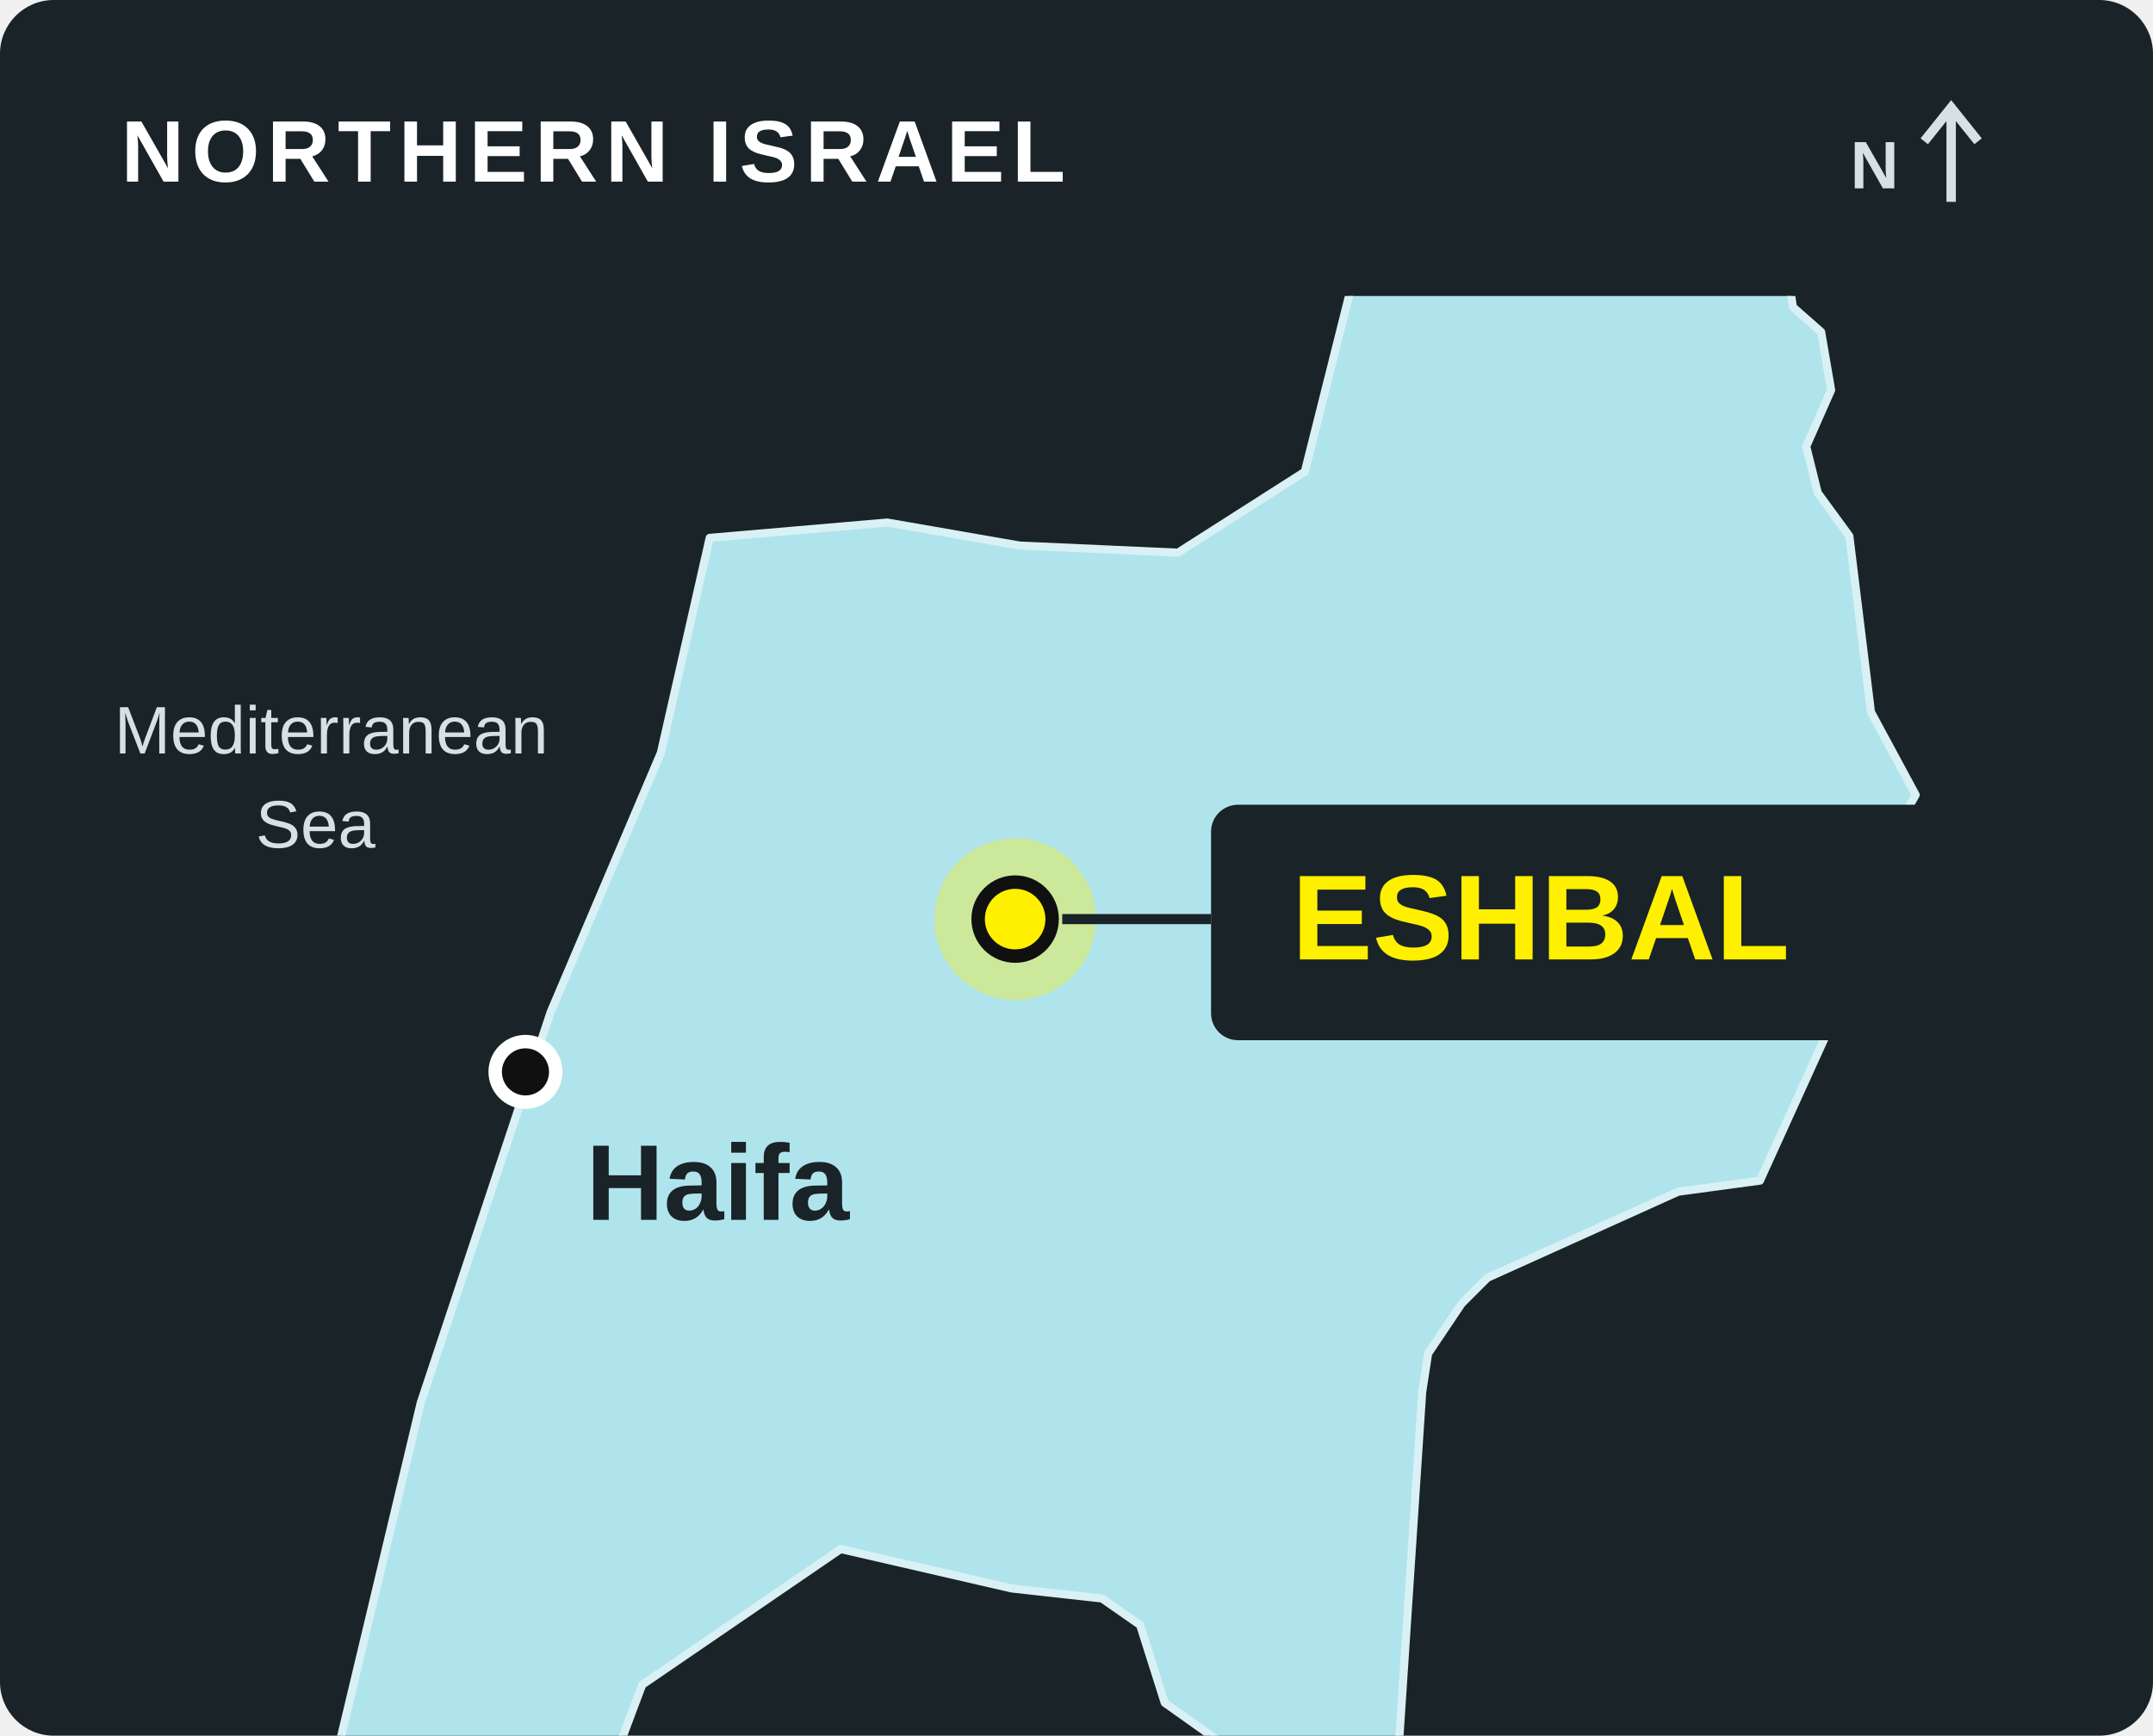
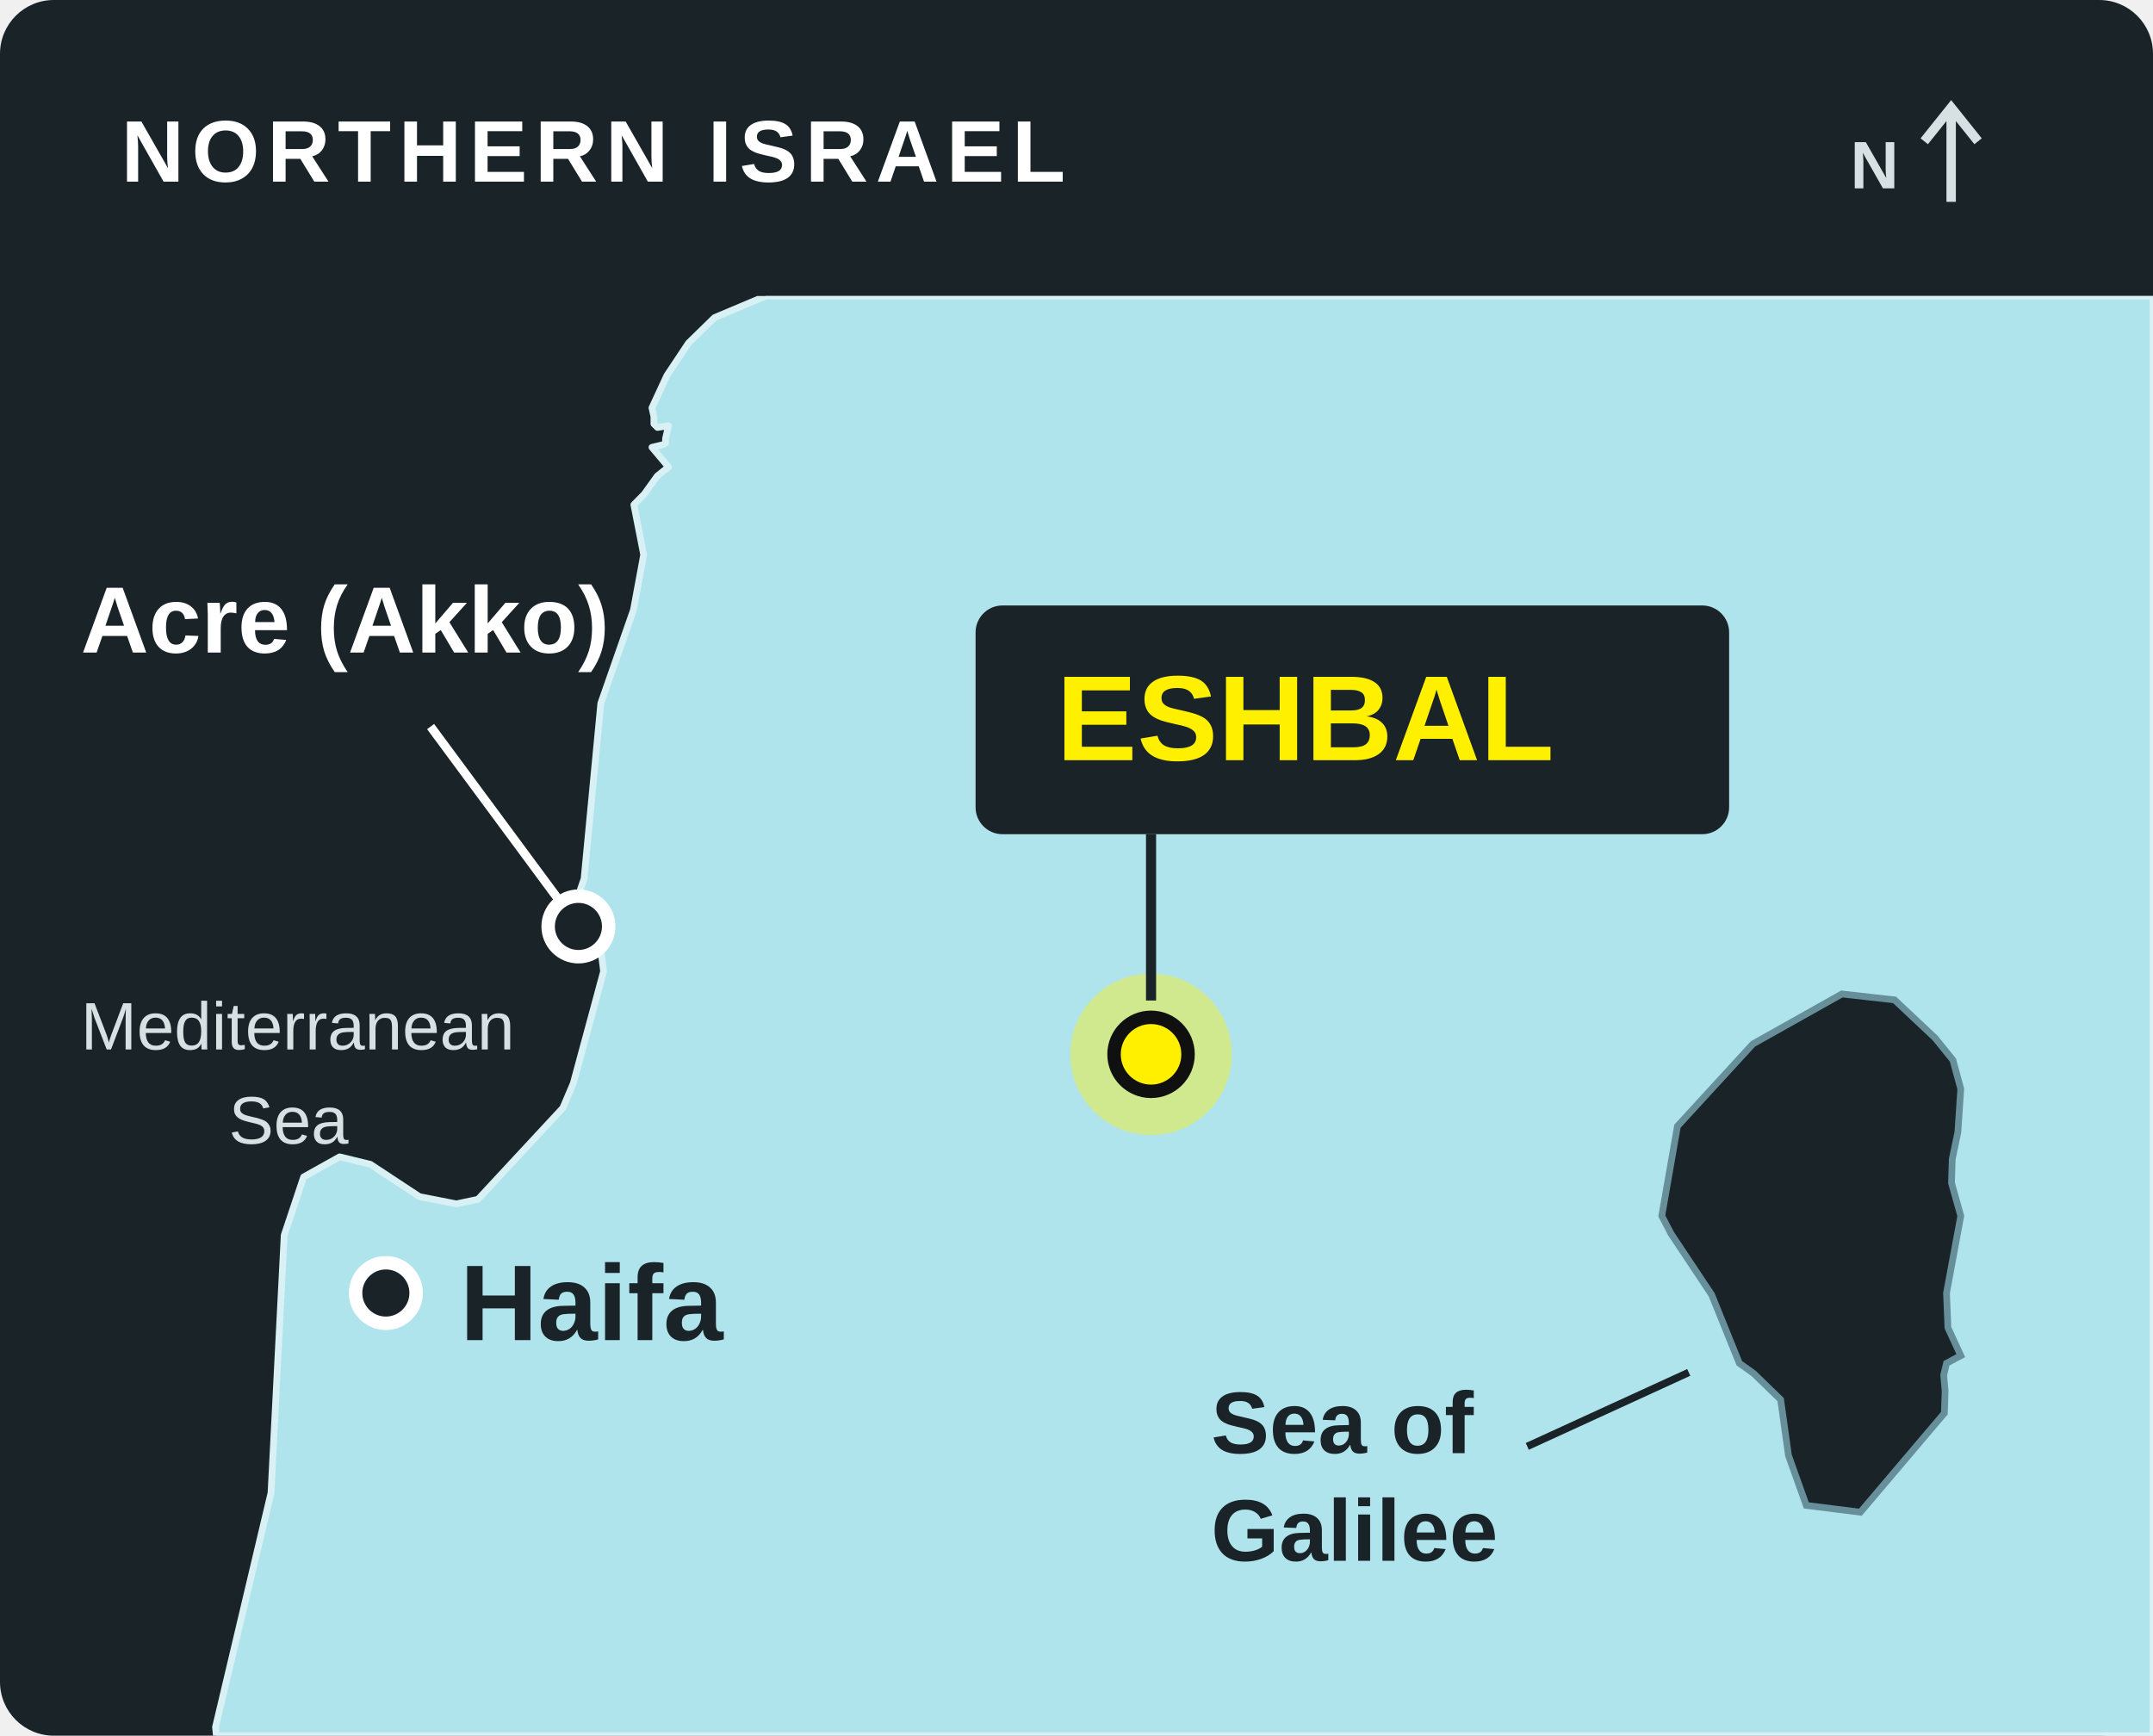
<svg xmlns="http://www.w3.org/2000/svg" width="320" height="258" viewBox="0 0 320 258" role="img" aria-labelledby="map-title map-description">
  <defs>
-     <clipPath id="north-region">
+     <clipPath id="galilee-frame">
      <rect y="44" width="320" height="214" />
    </clipPath>
  </defs>
  <rect width="320" height="258" rx="8" fill="#192328" />
-   <g clip-path="url(#north-region)">
-     <path d="M273.87,-11.36 L268.21,3.46 L262.78,11.11 L261.06,22.95 L264.51,32.57 L266.48,45.64 L270.68,49.34 L272.16,57.98 L268.46,66.36 L270.18,73.27 L274.87,79.68 L278.08,105.83 L284.73,118.16 L274.13,136.91 L272.16,152.20 L261.58,175.50 L249.43,177.14 L221.08,189.94 L217.24,193.78 L212.26,201.20 L211.38,206.94 L207.34,268.13 L191.91,266.45 L173.11,253.11 L169.45,241.55 L163.79,237.61 L150.38,236.12 L124.95,230.26 L95.46,250.43 L82.93,283.74 L80.39,299.28 L70.37,331.94 L73.92,351.99 L75.63,377.90 L78.14,399.13 L75.51,411.83 L69.88,418.64 L71.56,423.49 L76.59,425.26 L92.74,419.54 L109.74,425.28 L126.05,436.22 L127.35,443.34 L115.79,447.54 L88.47,464.09 L69.22,483.26 L64.22,501.00 L51.23,538.67 L53.01,546.40 L59.30,550.94 L103.77,546.93 L144.13,531.68 L174.50,515.47 L184.13,516.45 L177.76,557.92 L177.91,558.07 L172.66,583.45 L174.72,587.77 L181.53,609.83 L168.59,650.14 L154.13,682.87 L149.01,698.39 L134.92,732.85 L120.53,772.81 L112.84,800.30 L114.57,810.06 L111.00,860.40 L113.07,874.66 L96.18,918.20 L92.79,939.68 L86.00,968.82 L74.39,1030.24 L58.49,1050.77 L50.56,1027.89 L32.46,962.18 L19.56,917.10 L1.98,861.43 L-27.67,793.59 L-30.41,777.23 L-36.81,753.48 L-57.28,691.54 L-73.94,646.72 L-93.08,589.43 L-69.38,566.66 L-68.96,547.86 L-28.62,503.95 L-28.95,499.63 L-39.71,487.96 L-38.18,485.96 L6.54,403.90 L35.38,322.32 L62.53,208.52 L81.85,150.42 L98.22,111.91 L105.48,79.95 L131.87,77.67 L151.54,81.09 L175.08,82.15 L193.93,70.12 L202.98,34.12 L213.74,28.34 L219.17,36.83 L224.77,27.36 L249.43,11.52 L261.63,1.29 L273.87,-11.36 Z" fill="#b0e4ec" stroke="#d9f1f5" stroke-width="1.2" stroke-linejoin="round" fill-rule="evenodd" />
+   <g clip-path="url(#galilee-frame)">
+     <path d="M32.16,258.00 L32.03,256.73 L40.28,221.91 L42.24,183.60 L45.13,174.95 L50.48,171.96 L55.05,173.07 L62.33,177.87 L67.83,178.95 L71.05,178.27 L83.65,164.70 L85.20,161.06 L88.24,149.83 L89.71,144.38 L89.06,139.22 L84.62,136.99 L86.81,130.63 L89.30,104.54 L94.15,90.67 L95.67,82.46 L94.21,75.02 L95.76,73.45 L97.69,70.76 L99.36,69.42 L96.90,66.49 L98.57,66.09 L98.92,65.88 L98.92,65.18 L99.36,63.29 L97.72,63.54 L97.19,63.01 L97.19,61.93 L96.90,60.62 L99.12,55.82 L102.34,50.98 L106.20,47.21 L113.82,44.00 L320.00,44.00 L320.00,258.00 Z          " fill="#b0e4ec" stroke="#d9f1f5" stroke-width="1" stroke-linejoin="round" fill-rule="evenodd" />
+     <path d="M291.00,168.28 L290.16,172.31 L290.05,175.83 L291.43,180.74 L289.31,192.20 L289.52,197.36 L291.43,201.51 L289.31,202.64 L288.89,204.40 L289.10,206.79 L288.99,210.06 L276.51,224.78 L268.47,223.77 L265.82,216.35 L264.66,208.05 L260.64,204.15 L258.52,202.64 L254.40,192.45 L248.37,183.39 L246.99,180.74 L249.32,167.40 L260.53,155.18 L273.76,147.75 L281.59,148.63 L287.62,154.30 L290.26,157.57 L291.43,161.86 L291.00,168.28 Z" fill="#192328" stroke="#668f99" stroke-width="1" fill-rule="evenodd" />
  </g>
  <g font-family="Arial,Helvetica,sans-serif">
    <text x="18" y="27" fill="#fff" font-size="13" font-weight="700" letter-spacing="1.1">NORTHERN ISRAEL</text>
    <path d="M290 30V16M286 21L290 16L294 21" fill="none" stroke="#d7e1e4" stroke-width="1.4" />
    <text x="275" y="28" fill="#d7e1e4" font-size="10" font-weight="700">N</text>
-     <text x="17" y="112" fill="#d7e1e4" font-size="10">Mediterranean</text>
-     <text x="38" y="126" fill="#d7e1e4" font-size="10">Sea</text>
-     <circle cx="78.10" cy="159.33" r="4.5" fill="#101010" stroke="#fff" stroke-width="2" />
-     <text x="87.10" y="181.33" fill="#192328" font-size="16" font-weight="700">Haifa</text>
-     <circle cx="150.88" cy="136.62" r="12" fill="#fff000" fill-opacity=".35" />
-     <path d="M157.88 136.62H180" stroke="#192328" stroke-width="1.5" />
-     <circle cx="150.88" cy="136.62" r="5.5" fill="#fff000" stroke="#101010" stroke-width="2" />
-     <rect x="180" y="119.62" width="111" height="35" rx="4" fill="#192328" />
-     <text x="192" y="142.62" fill="#fff000" font-size="18" font-weight="700">ESHBAL</text>
-     <text x="302" y="241" text-anchor="end" fill="#192328" font-size="10">Galilee · Israel</text>
+     <text x="12" y="156" fill="#d7e1e4" font-size="10">Mediterranean</text>
+     <text x="34" y="170" fill="#d7e1e4" font-size="10">Sea</text>
+     <path d="M85.97 137.71L64 108" stroke="#fff" stroke-width="1.3" fill="none" />
+     <circle cx="85.97" cy="137.71" r="4.5" fill="#192328" stroke="#fff" stroke-width="2" />
+     <text x="12" y="97" fill="#fff" font-size="14" font-weight="700">Acre (Akko)</text>
+     <circle cx="57.35" cy="192.20" r="4.5" fill="#192328" stroke="#fff" stroke-width="2" />
+     <text x="68.35" y="199.20" fill="#192328" font-size="16" font-weight="700">Haifa</text>
+     <circle cx="171.08" cy="156.72" r="12" fill="#fff000" fill-opacity=".4" />
+     <path d="M171.08 148.72V124" stroke="#192328" stroke-width="1.5" fill="none" />
+     <circle cx="171.08" cy="156.72" r="5.5" fill="#fff000" stroke="#101010" stroke-width="2" />
+     <rect x="145" y="90" width="112" height="34" rx="4" fill="#192328" />
+     <text x="157" y="113" fill="#fff000" font-size="18" font-weight="700">ESHBAL</text>
+     <text x="180" y="216" fill="#192328" font-size="13" font-weight="700">Sea of</text>
+     <text x="180" y="232" fill="#192328" font-size="13" font-weight="700">Galilee</text>
+     <path d="M227 215L251 204" stroke="#192328" stroke-width="1.1" fill="none" />
  </g>
</svg>
